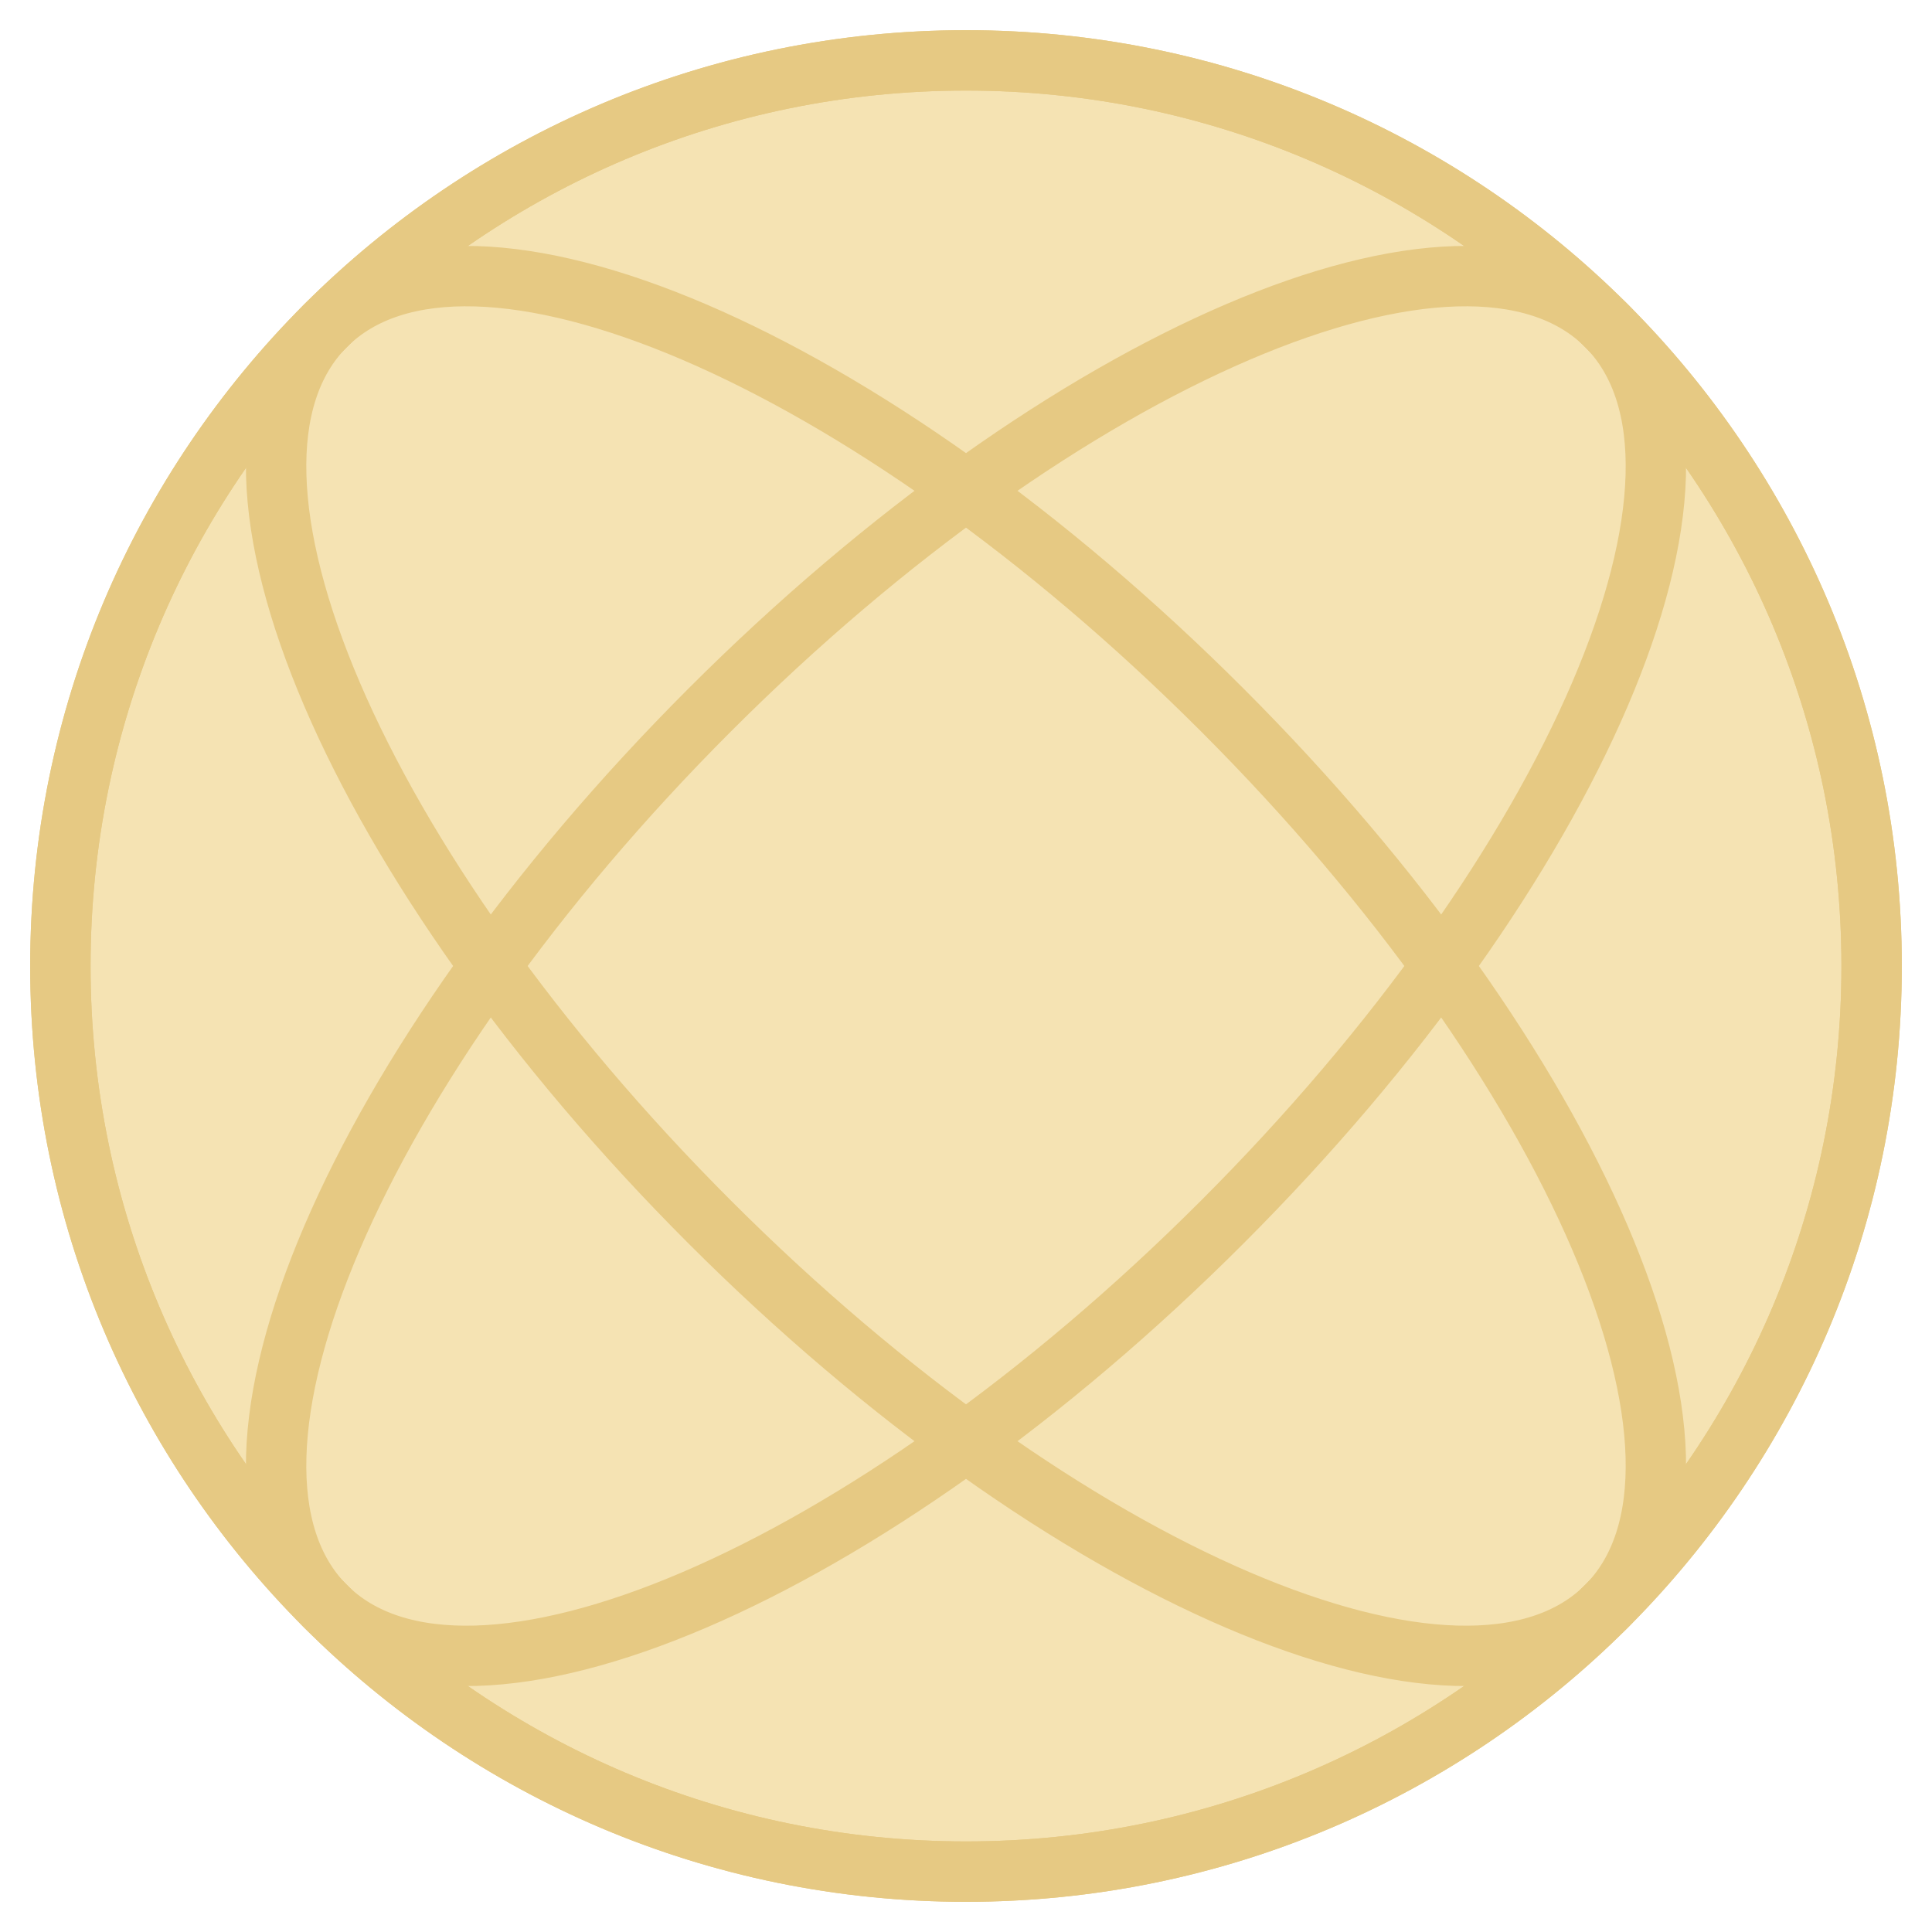
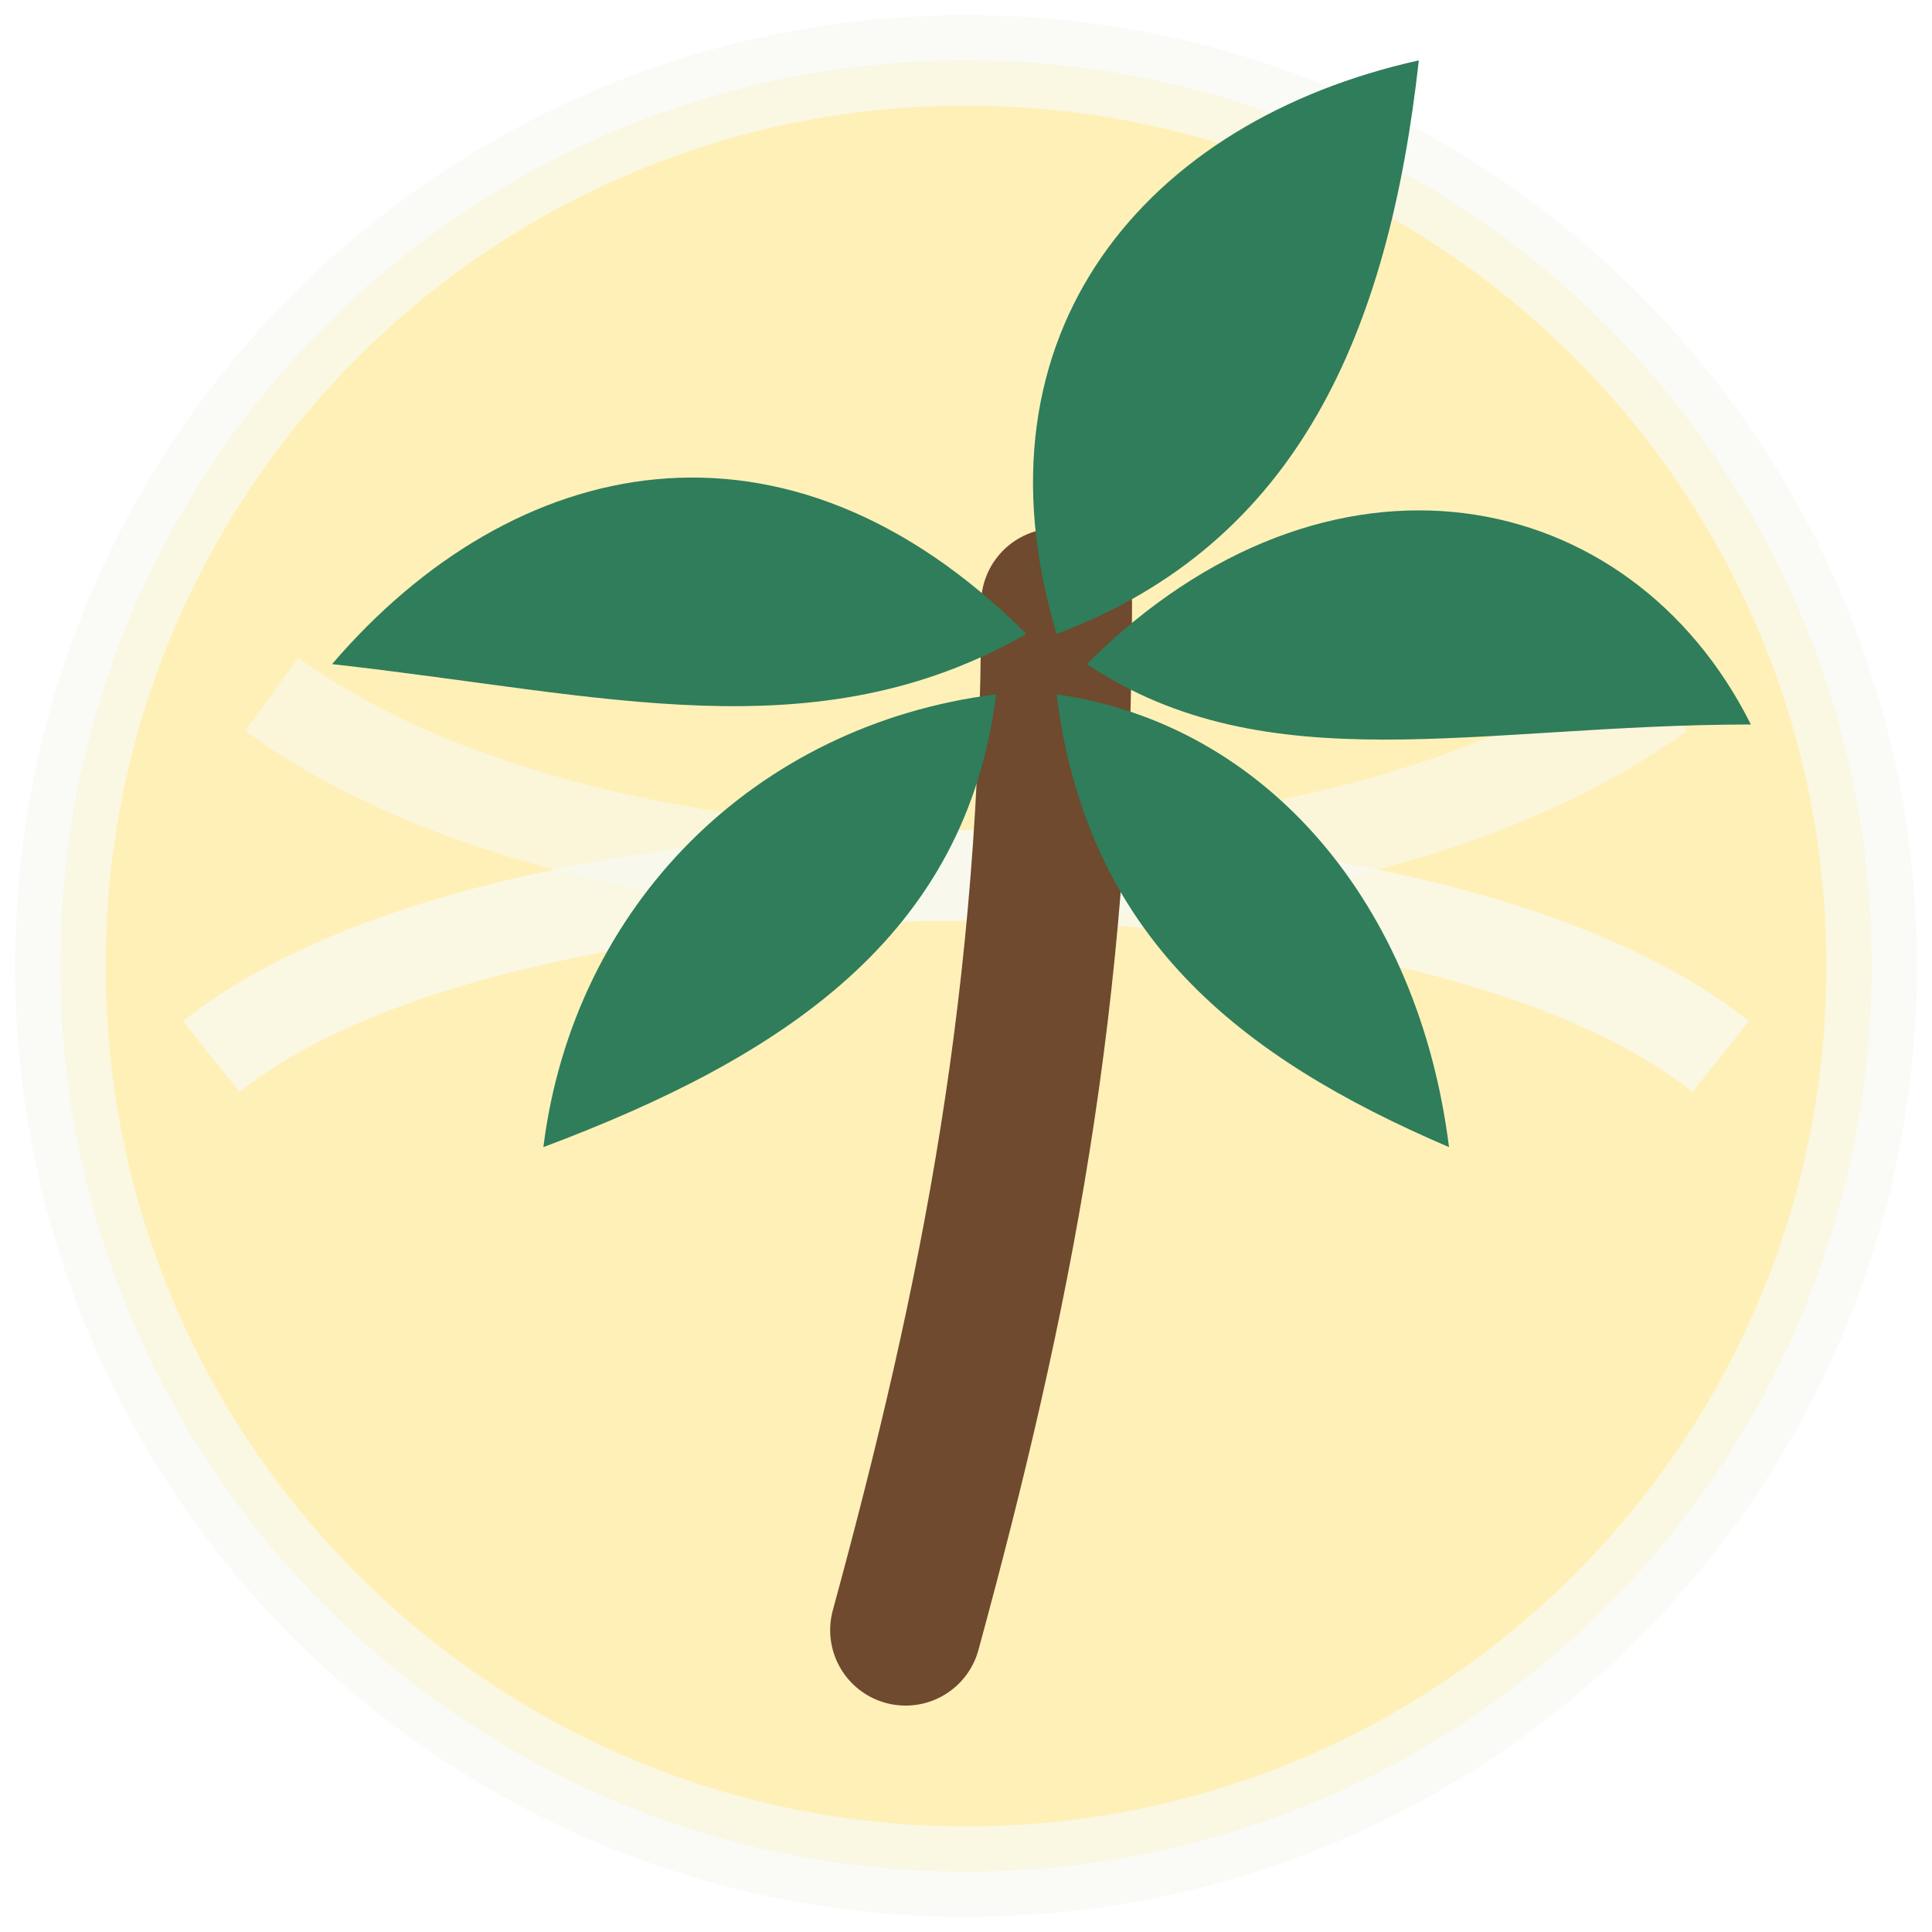
- <svg xmlns="http://www.w3.org/2000/svg" viewBox="0 0 32 32">
-   <circle cx="16" cy="16" r="15" fill="#f5e3b3" stroke="#e6c983" stroke-width="1" />
-   <path d="M16 1 A15 15 0 0 1 16 31" fill="none" stroke="#e6c983" stroke-width="1" />
-   <path d="M16 1 A15 15 0 0 0 16 31" fill="none" stroke="#e6c983" stroke-width="1" />
-   <ellipse cx="16" cy="16" rx="15" ry="6" fill="none" stroke="#e6c983" stroke-width="1" transform="rotate(45 16 16)" />
-   <ellipse cx="16" cy="16" rx="15" ry="6" fill="none" stroke="#e6c983" stroke-width="1" transform="rotate(-45 16 16)" />
+ <svg xmlns="http://www.w3.org/2000/svg" viewBox="0 0 64 64">
+   <defs>
+     <linearGradient id="sand" x1="12" x2="52" y1="8" y2="58">
+       <stop stop-color="#fff0b8" />
+       <stop offset="0.58" stop-color="#ffc46f" />
+       <stop offset="1" stop-color="#ff8a5b" />
+     </linearGradient>
+     <linearGradient id="palm" x1="18" x2="48" y1="16" y2="52">
+       <stop stop-color="#2f7d5a" />
+       <stop offset="1" stop-color="#143d2b" />
+     </linearGradient>
+   </defs>
+   <circle cx="32" cy="32" r="30" fill="url(#sand)" />
+   <path d="M32 2a30 30 0 0 1 0 60" fill="none" stroke="#f8faf4" stroke-width="3" opacity=".7" />
+   <path d="M32 2a30 30 0 0 0 0 60" fill="none" stroke="#f8faf4" stroke-width="3" opacity=".7" />
+   <path d="M7 35c10-8 40-8 50 0" fill="none" stroke="#f8faf4" stroke-width="3" opacity=".72" />
+   <path d="M9 23c11 8 35 8 46 0" fill="none" stroke="#f8faf4" stroke-width="3" opacity=".55" />
+   <path d="M30 54c3-11 5-21 5-34" fill="none" stroke="#6f4a2e" stroke-width="5" stroke-linecap="round" />
+   <path d="M34 21c-8-8-17-6-23 1 9 1 16 3 23-1Z" fill="url(#palm)" />
+   <path d="M35 21c-3-10 3-17 12-19-1 9-4 16-12 19Z" fill="url(#palm)" />
+   <path d="M36 22c8-8 18-6 22 2-9 0-16 2-22-2Z" fill="url(#palm)" />
+   <path d="M35 23c7 1 12 7 13 15-7-3-12-7-13-15Z" fill="url(#palm)" />
+   <path d="M33 23c-8 1-14 7-15 15 8-3 14-7 15-15Z" fill="url(#palm)" />
</svg>
